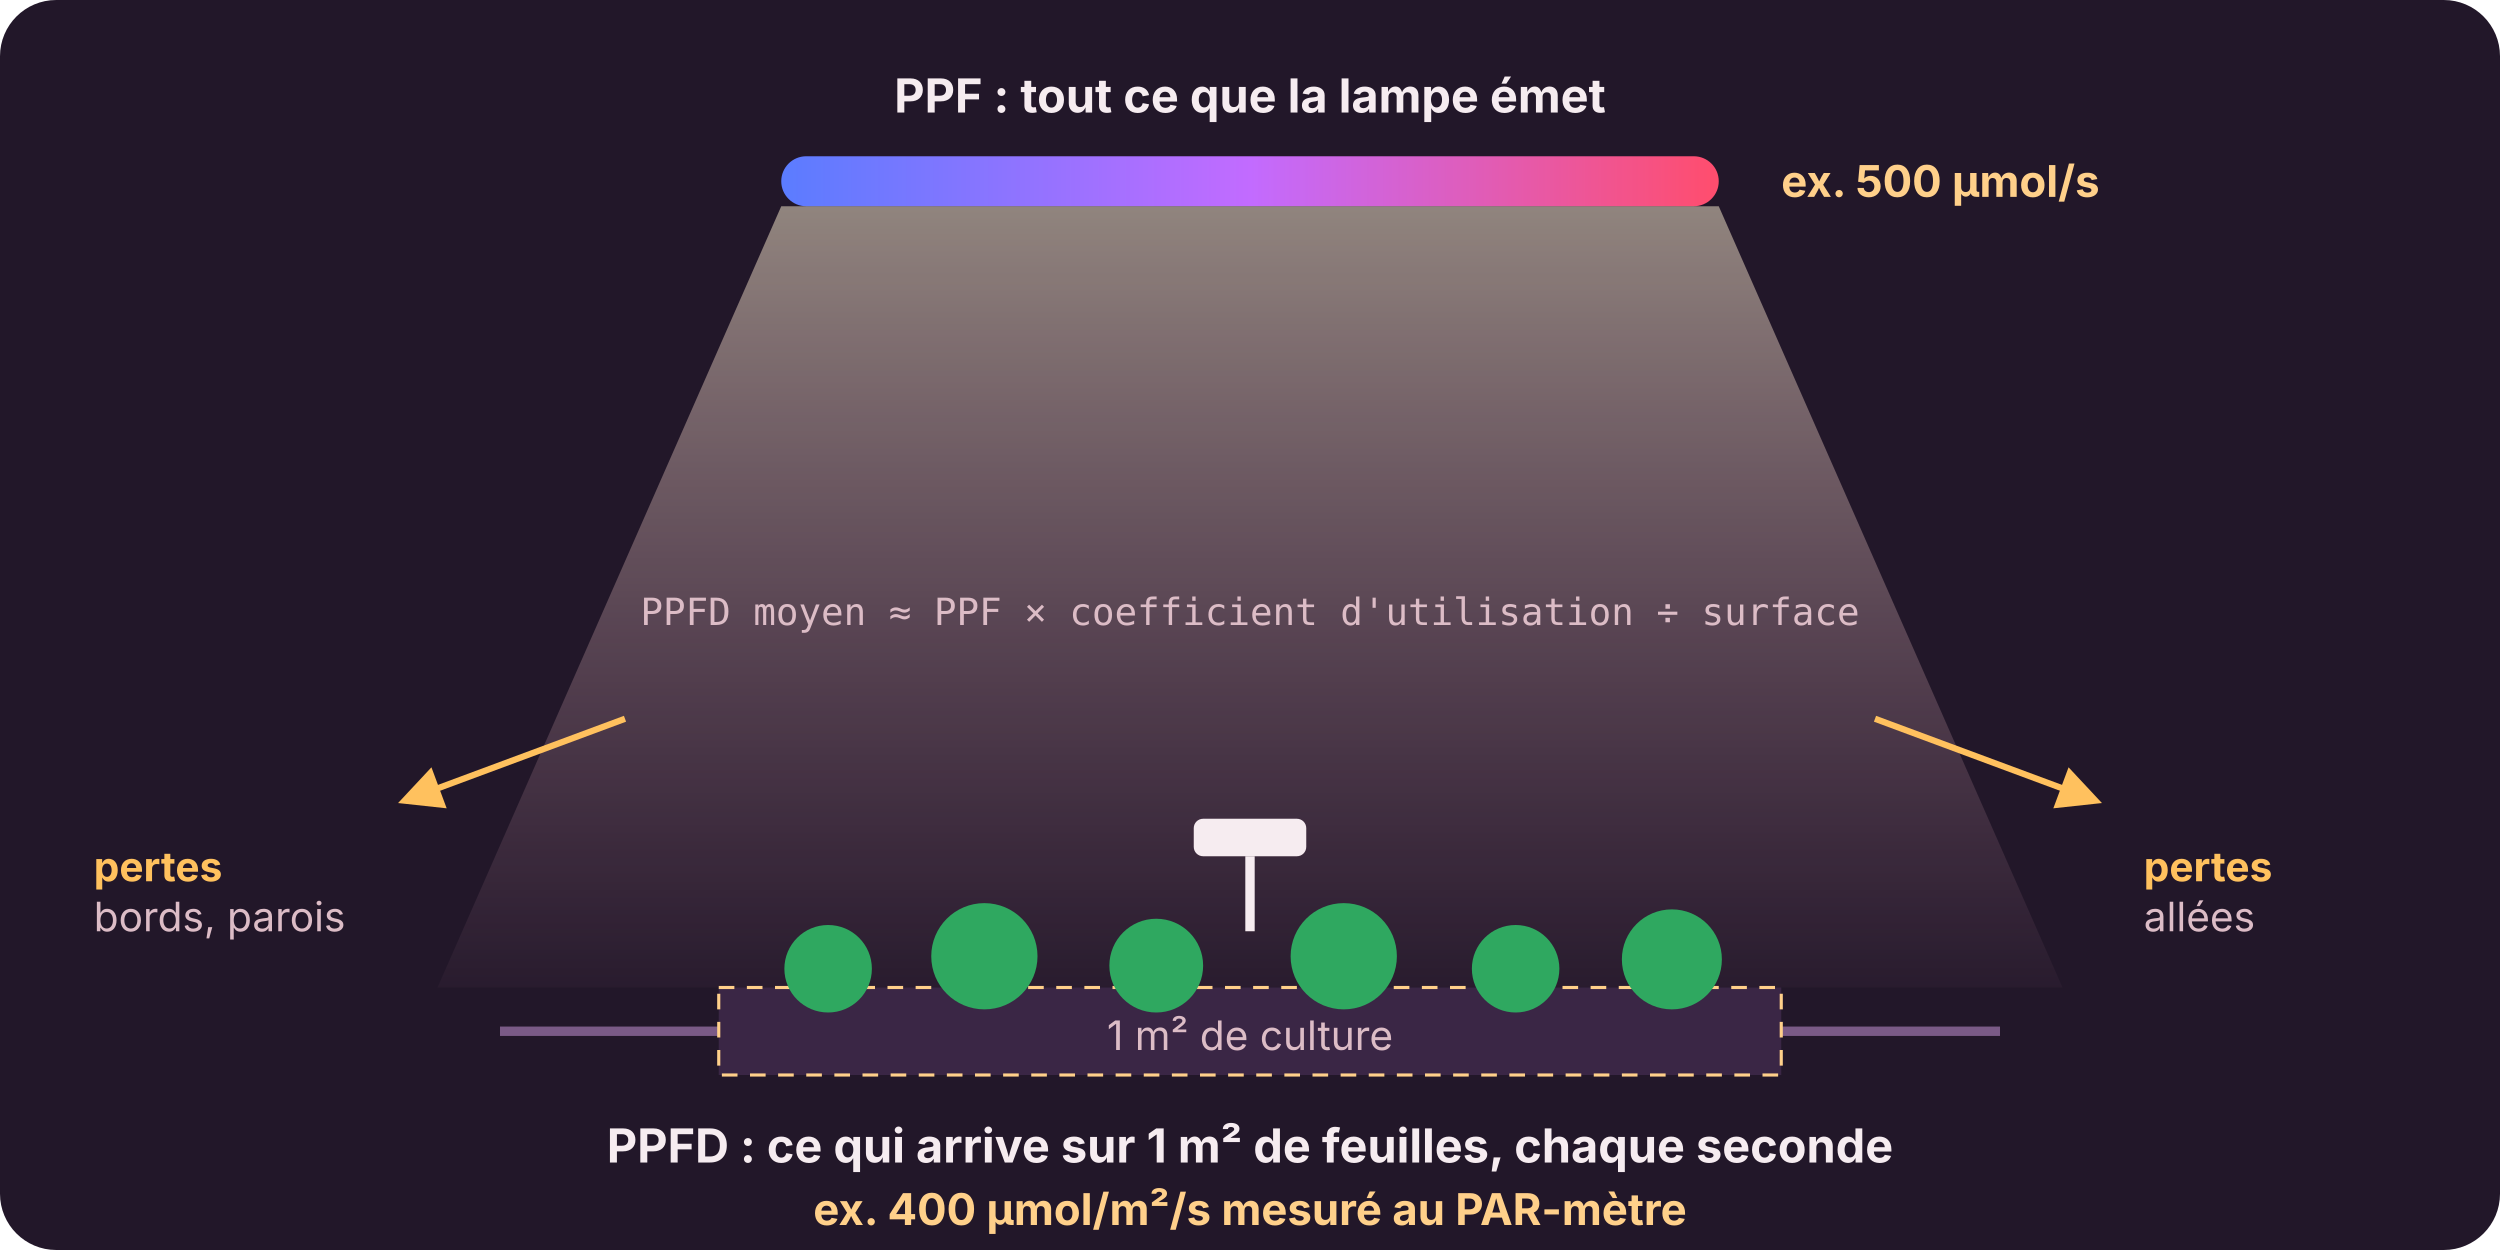
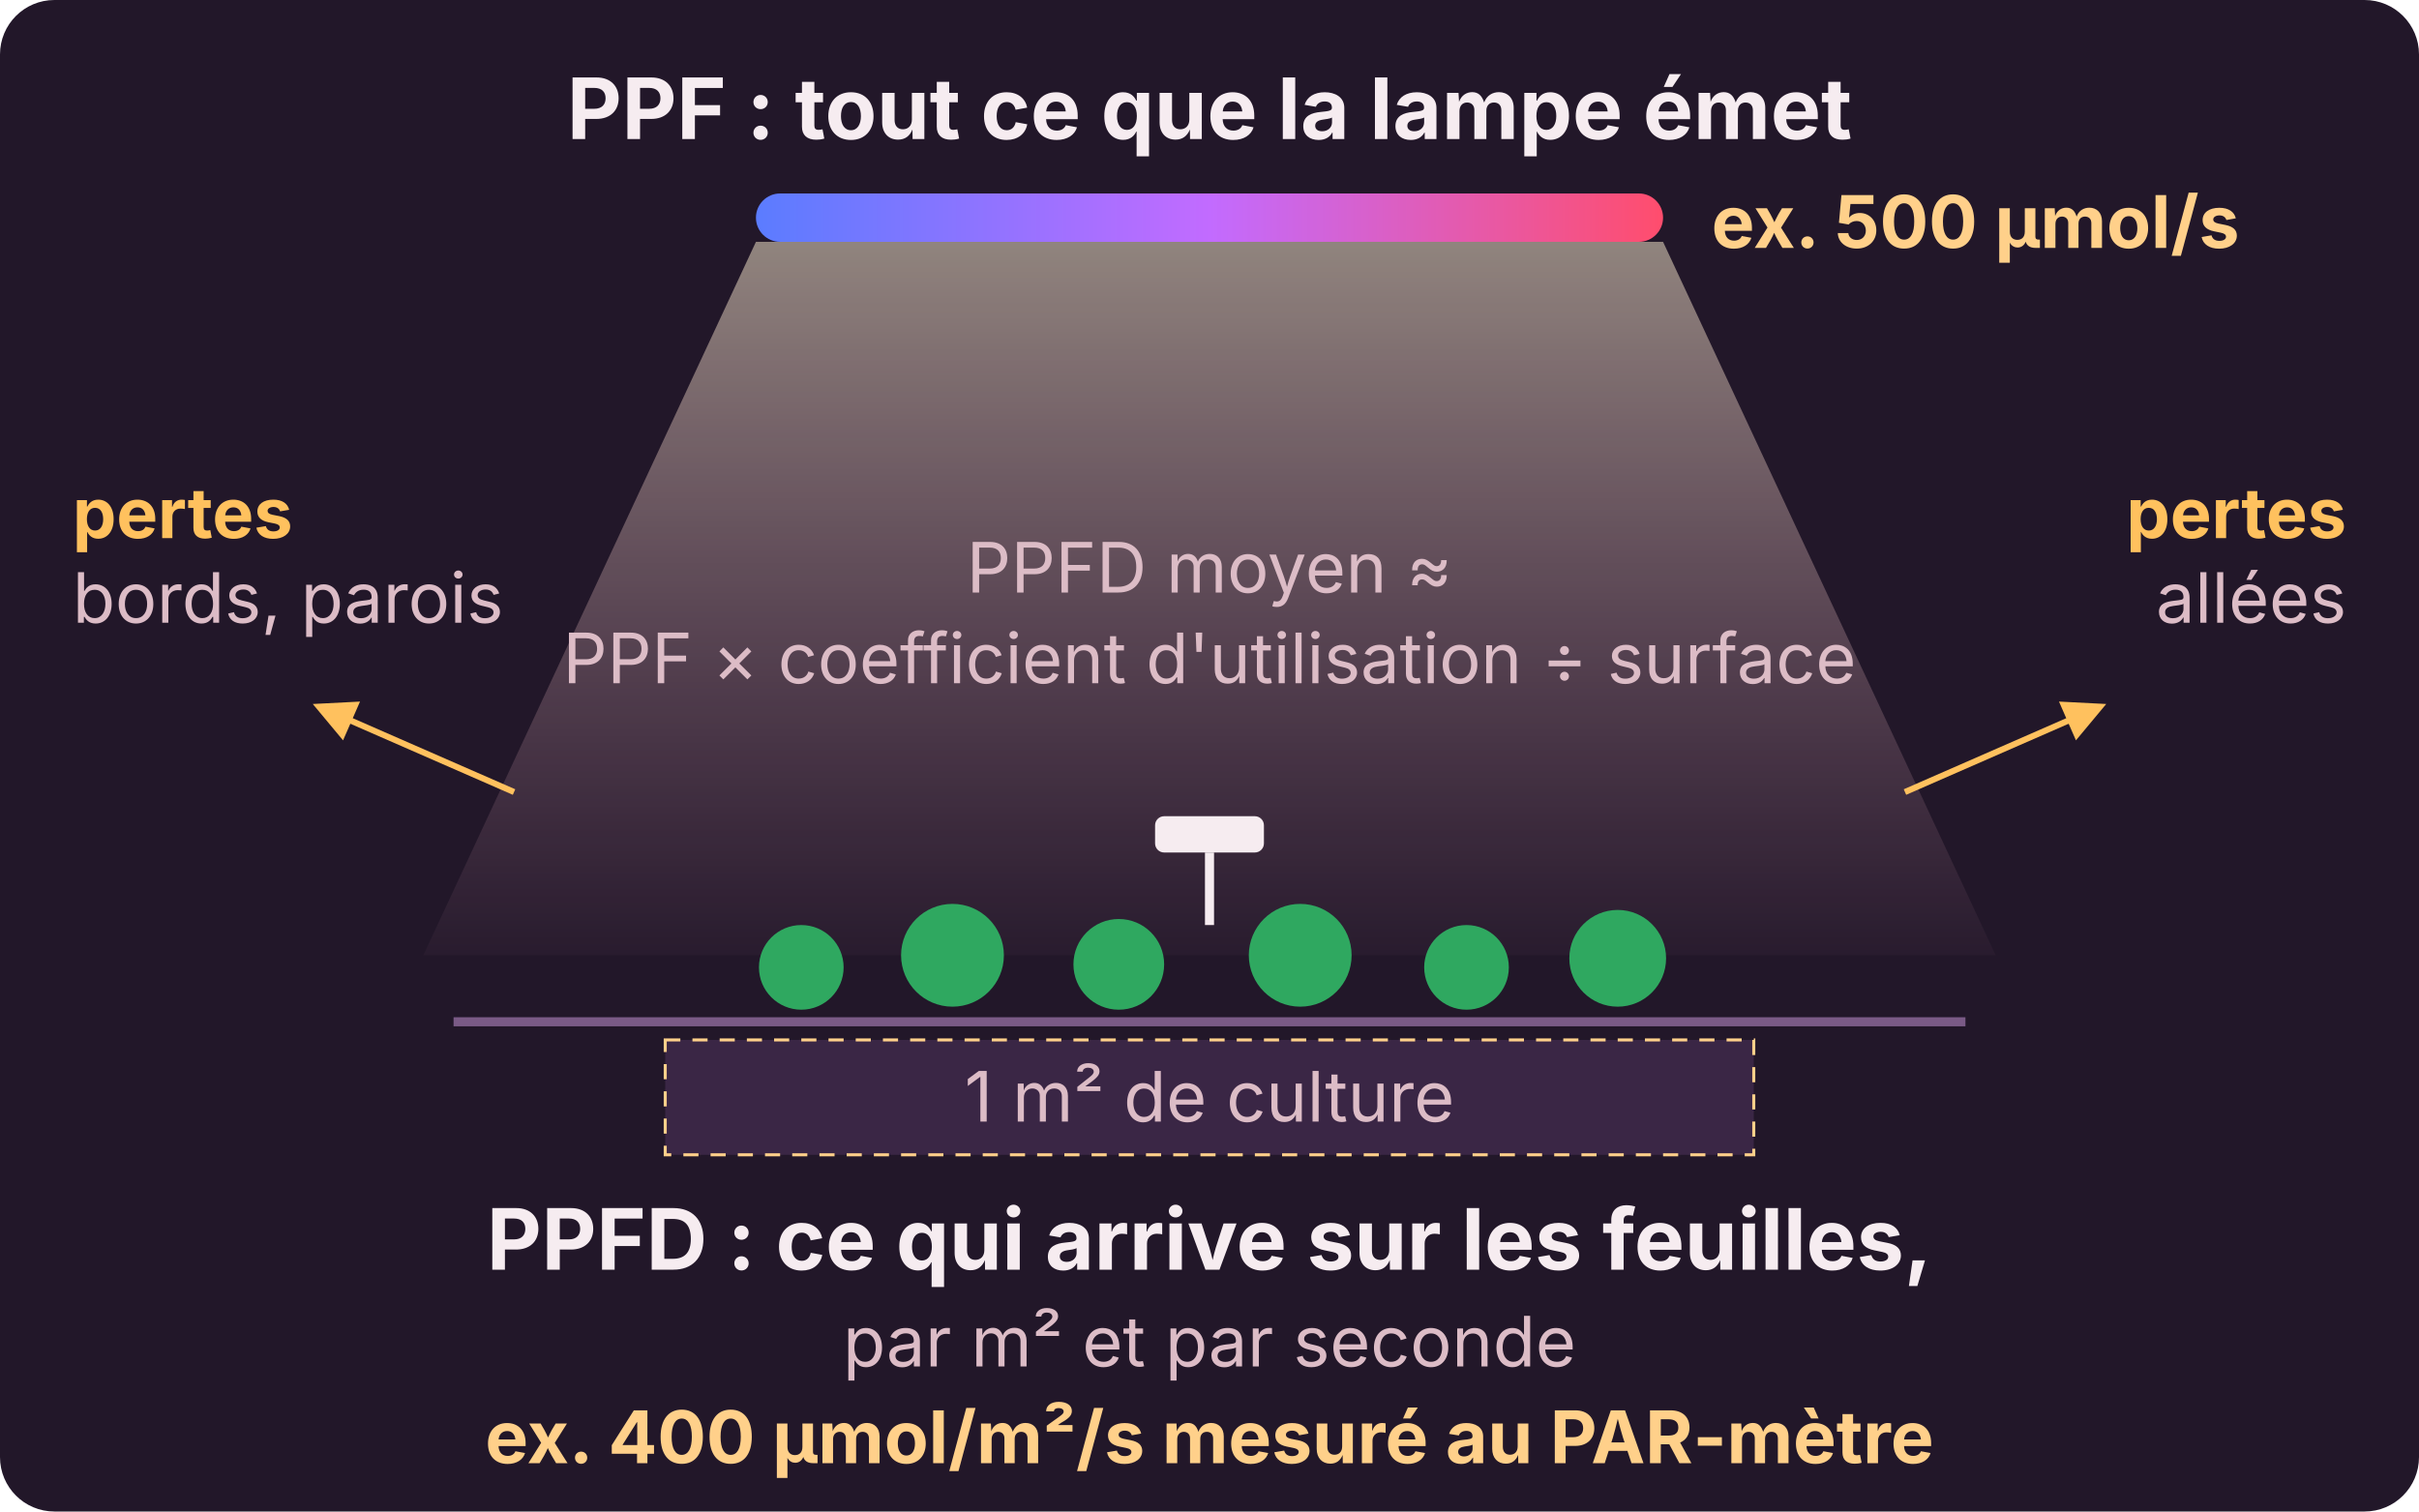
- <svg xmlns="http://www.w3.org/2000/svg" viewBox="0 0 800 400" role="img">
+ <svg xmlns="http://www.w3.org/2000/svg" viewBox="0 0 800 500" role="img">
  <defs>
    <linearGradient id="barre" x1="0" x2="1">
      <stop offset="0" stop-color="#5b7cff" />
      <stop offset=".5" stop-color="#c26bff" />
      <stop offset="1" stop-color="#ff4d6d" />
    </linearGradient>
    <linearGradient id="cone" x1="0" y1="0" x2="0" y2="1">
      <stop offset="0" stop-color="#fff1d2" stop-opacity=".5" />
      <stop offset="1" stop-color="#ffb3d1" stop-opacity=".03" />
    </linearGradient>
    <marker id="fl" viewBox="0 0 10 10" refX="8" refY="5" markerWidth="7" markerHeight="7" orient="auto-start-reverse">
      <path d="M0 0 10 5 0 10z" fill="#ffc15e" />
    </marker>
    <marker id="fv" viewBox="0 0 10 10" refX="8" refY="5" markerWidth="7" markerHeight="7" orient="auto-start-reverse">
      <path d="M0 0 10 5 0 10z" fill="#ffd08a" />
    </marker>
    <marker id="fb" viewBox="0 0 10 10" refX="8" refY="5" markerWidth="7" markerHeight="7" orient="auto-start-reverse">
      <path d="M0 0 10 5 0 10z" fill="#7cb2ff" />
    </marker>
  </defs>
-   <style>text{font-family:"Inter Variable",Inter,system-ui,sans-serif;fill:#f6ecf0}.t{font-size:15px;font-weight:700}.p{font-size:13px;fill:#dcbcc6}.v{font-size:14px;font-weight:700;fill:#ffd08a}.a{font-size:13px;font-weight:700;fill:#ffc15e}.m{font-family:ui-monospace,Menlo,monospace;font-size:12px;fill:#dcbcc6}</style>
-   <rect width="800" height="400" rx="18" fill="#221729" />
-   <rect x="250" y="50" width="300" height="16" rx="8" fill="url(#barre)" />
-   <path d="M250 66h300l110 250H140z" fill="url(#cone)" />
-   <text x="400" y="36" text-anchor="middle" class="t">PPF : tout ce que la lampe émet</text>
-   <text x="570" y="63" class="v">ex. 500 µmol/s</text>
-   <path d="M160 330h480" stroke="#7a5a86" stroke-width="3" />
-   <path d="M230 316h340v28H230z" fill="#3a2645" stroke="#ffd08a" stroke-dasharray="5 4" />
-   <text x="400" y="336" text-anchor="middle" class="p">1 m² de culture</text>
+   <style>text{font-family:"Inter Variable",Inter,system-ui,sans-serif;fill:#f6ecf0}.t{font-size:28px;font-weight:700}.p{font-size:23px;fill:#dcbcc6}.v{font-size:24px;font-weight:700;fill:#ffd08a}.a{font-size:23px;font-weight:700;fill:#ffc15e}.m{font-family:ui-monospace,Menlo,monospace;font-size:22px;fill:#dcbcc6}</style>
+   <rect width="800" height="500" rx="18" fill="#221729" />
+   <rect x="250" y="64" width="300" height="16" rx="8" fill="url(#barre)" />
+   <path d="M250 80h300l110 236H140z" fill="url(#cone)" />
+   <text x="400" y="46" text-anchor="middle" class="t">PPF : tout ce que la lampe émet</text>
+   <text x="566" y="82" class="v">ex. 500 µmol/s</text>
+   <text x="400" y="196" text-anchor="middle" class="p">PPFD moyen ≈</text>
+   <text x="400" y="226" text-anchor="middle" class="p">PPF × coefficient d'utilisation ÷ surface</text>
+   <path d="M170 262 106 234" stroke="#ffc15e" stroke-width="2" marker-end="url(#fl)" />
+   <path d="M630 262l64-28" stroke="#ffc15e" stroke-width="2" marker-end="url(#fl)" />
+   <text x="24" y="178" class="a">pertes</text>
+   <text x="24" y="206" class="p">bords, parois</text>
+   <text x="776" y="178" text-anchor="end" class="a">pertes</text>
+   <text x="776" y="206" text-anchor="end" class="p">allées</text>
+   <path d="M150 338h500" stroke="#7a5a86" stroke-width="3" />
  <g fill="#2fa860">
-     <circle cx="265" cy="310" r="14" />
-     <circle cx="315" cy="306" r="17" />
-     <circle cx="370" cy="309" r="15" />
-     <circle cx="430" cy="306" r="17" />
-     <circle cx="485" cy="310" r="14" />
-     <circle cx="535" cy="307" r="16" />
+     <circle cx="265" cy="320" r="14" />
+     <circle cx="315" cy="316" r="17" />
+     <circle cx="370" cy="319" r="15" />
+     <circle cx="430" cy="316" r="17" />
+     <circle cx="485" cy="320" r="14" />
+     <circle cx="535" cy="317" r="16" />
  </g>
-   <rect x="382" y="262" width="36" height="12" rx="3" fill="#f6ecf0" />
-   <path d="M400 274v24" stroke="#f6ecf0" stroke-width="3" />
-   <text x="400" y="372" text-anchor="middle" class="t">PPFD : ce qui arrive sur 1 m² de feuilles, chaque seconde</text>
-   <text x="400" y="392" text-anchor="middle" class="v">ex. 400 µmol/m²/s mesuré au PAR-mètre</text>
-   <path d="M200 230 130 256" stroke="#ffc15e" stroke-width="2" marker-end="url(#fl)" />
-   <path d="M600 230l70 26" stroke="#ffc15e" stroke-width="2" marker-end="url(#fl)" />
-   <text x="30" y="282" class="a">pertes</text>
-   <text x="30" y="298" class="p">bords, parois</text>
-   <text x="686" y="282" class="a">pertes</text>
-   <text x="686" y="298" class="p">allées</text>
-   <text x="400" y="200" text-anchor="middle" class="m">PPFD moyen ≈ PPF × coefficient d'utilisation ÷ surface</text>
+   <rect x="382" y="270" width="36" height="12" rx="3" fill="#f6ecf0" />
+   <path d="M400 282v24" stroke="#f6ecf0" stroke-width="3" />
+   <path d="M220 344h360v38H220z" fill="#3a2645" stroke="#ffd08a" stroke-dasharray="5 4" />
+   <text x="400" y="371" text-anchor="middle" class="p">1 m² de culture</text>
+   <text x="400" y="420" text-anchor="middle" class="t">PPFD : ce qui arrive sur les feuilles,</text>
+   <text x="400" y="452" text-anchor="middle" class="p">par m² et par seconde</text>
+   <text x="400" y="484" text-anchor="middle" class="v">ex. 400 µmol/m²/s mesuré au PAR-mètre</text>
</svg>
